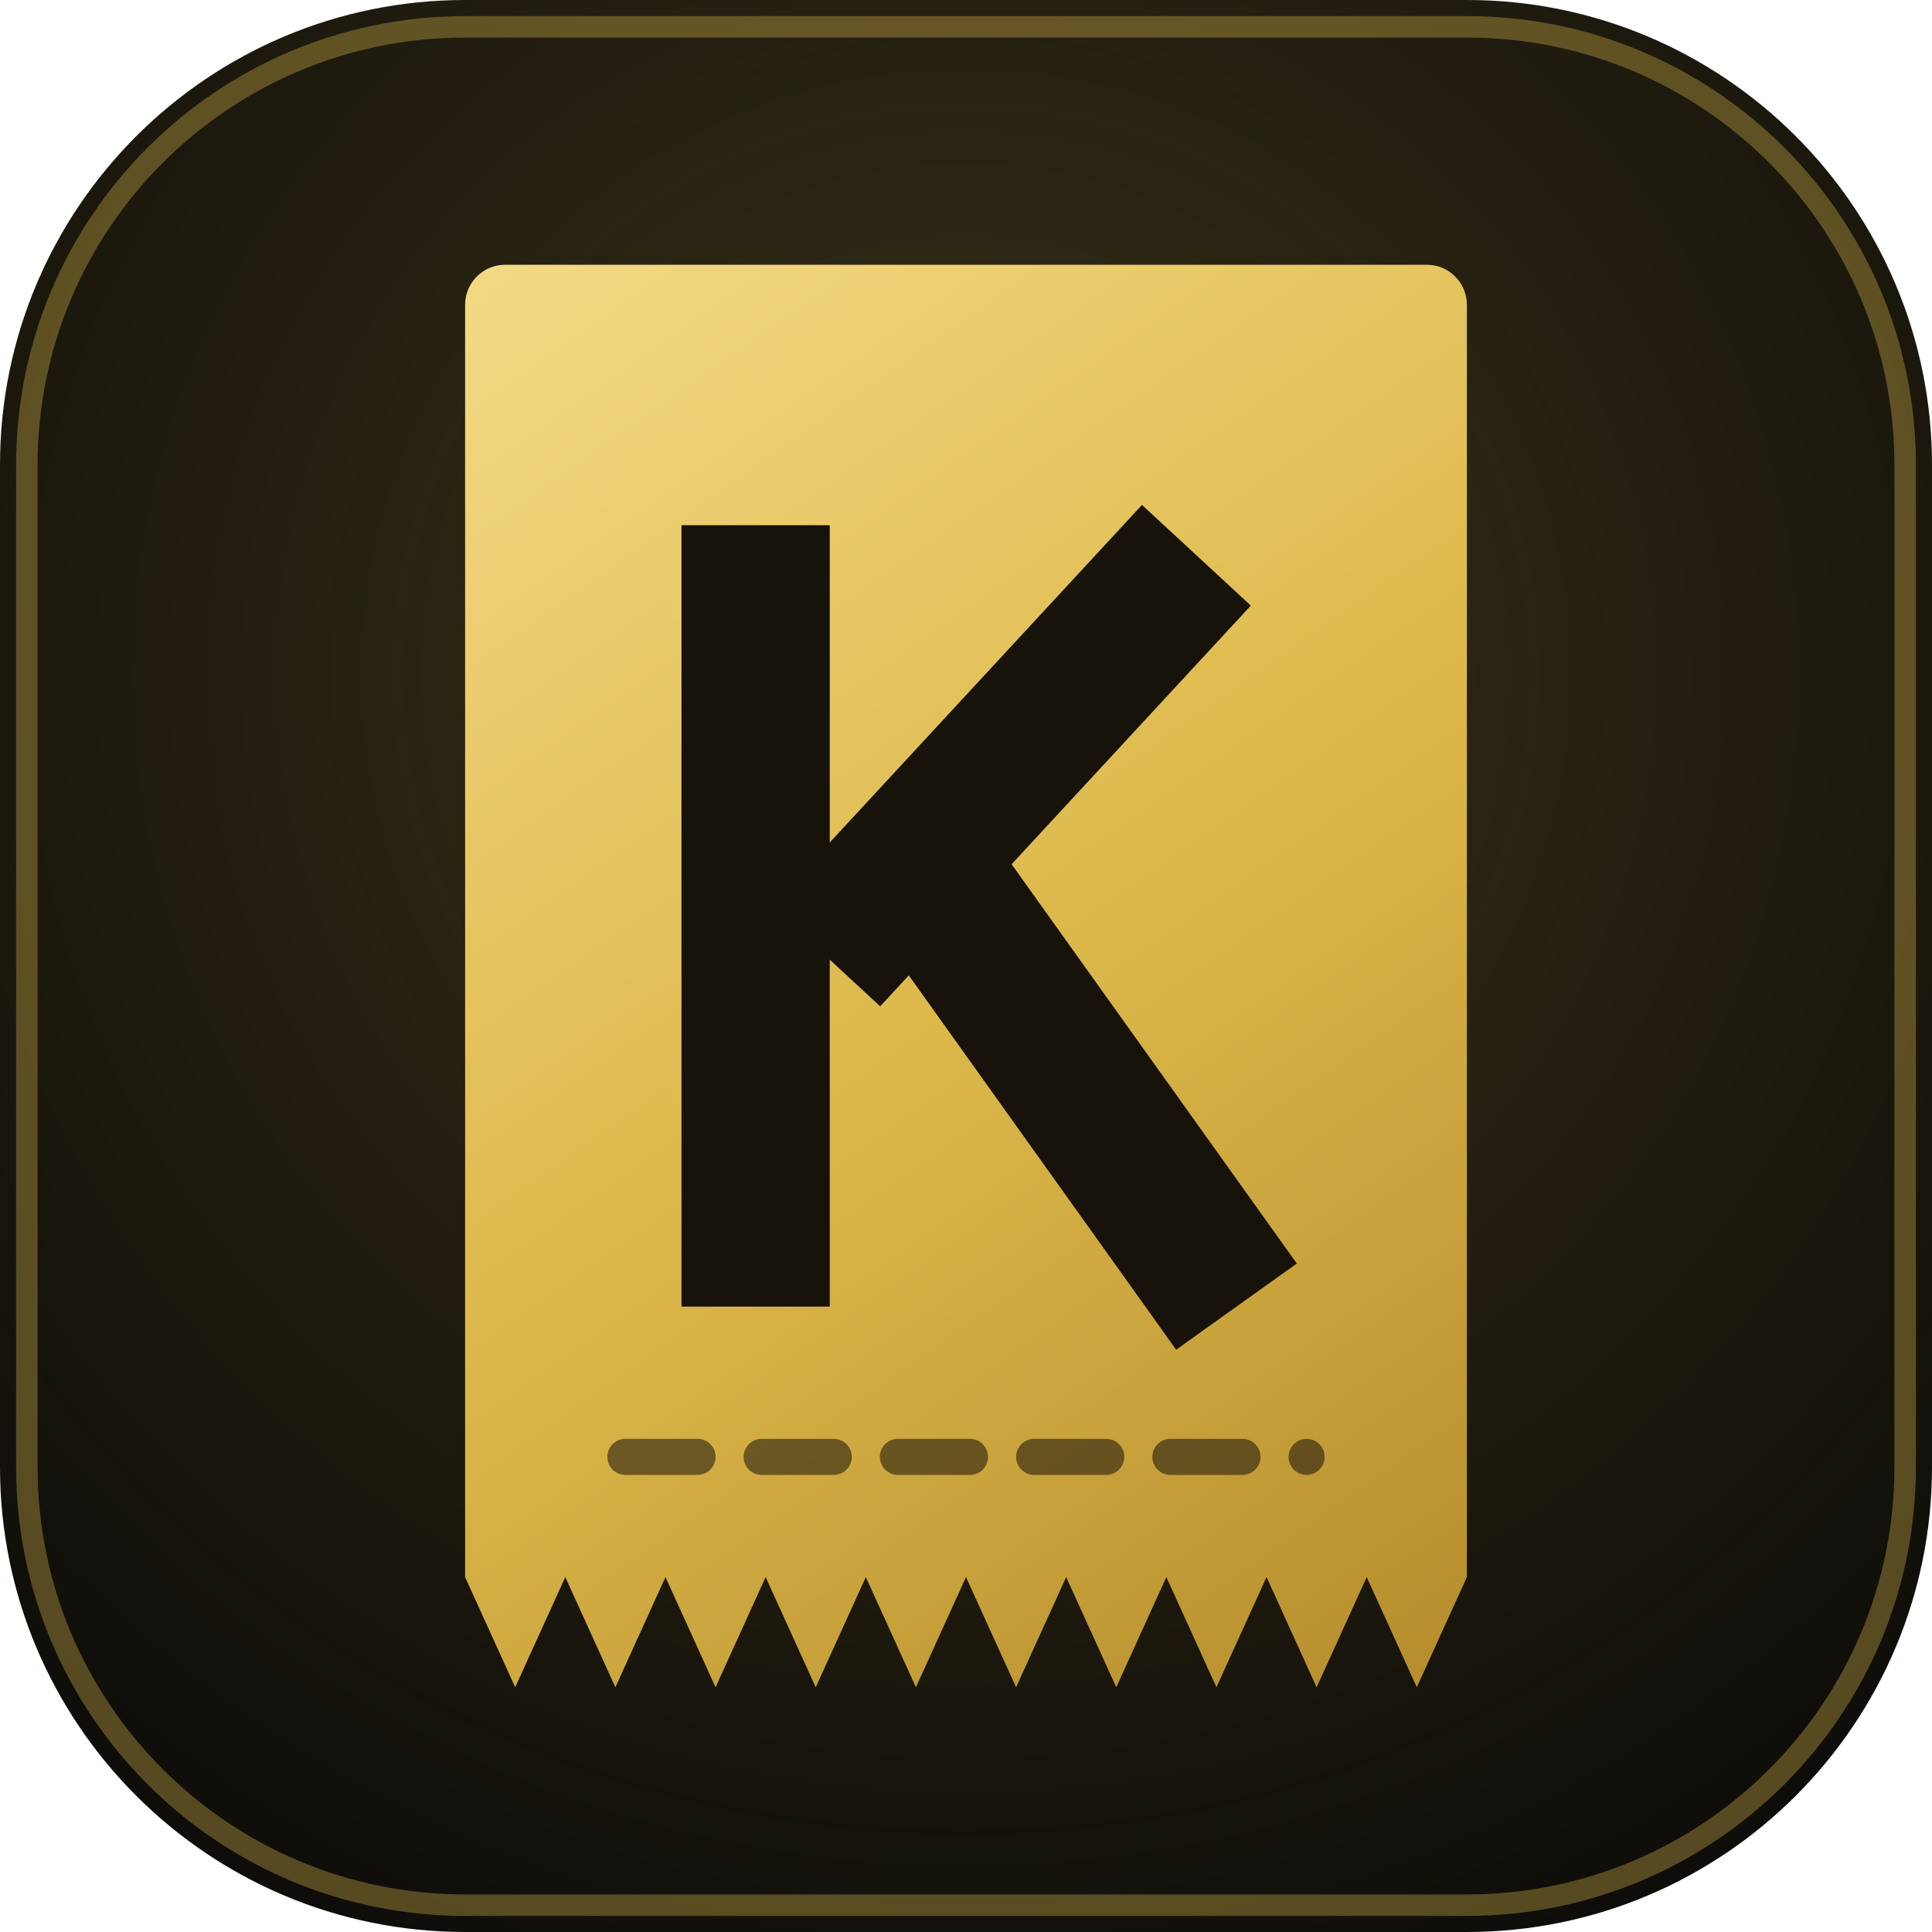
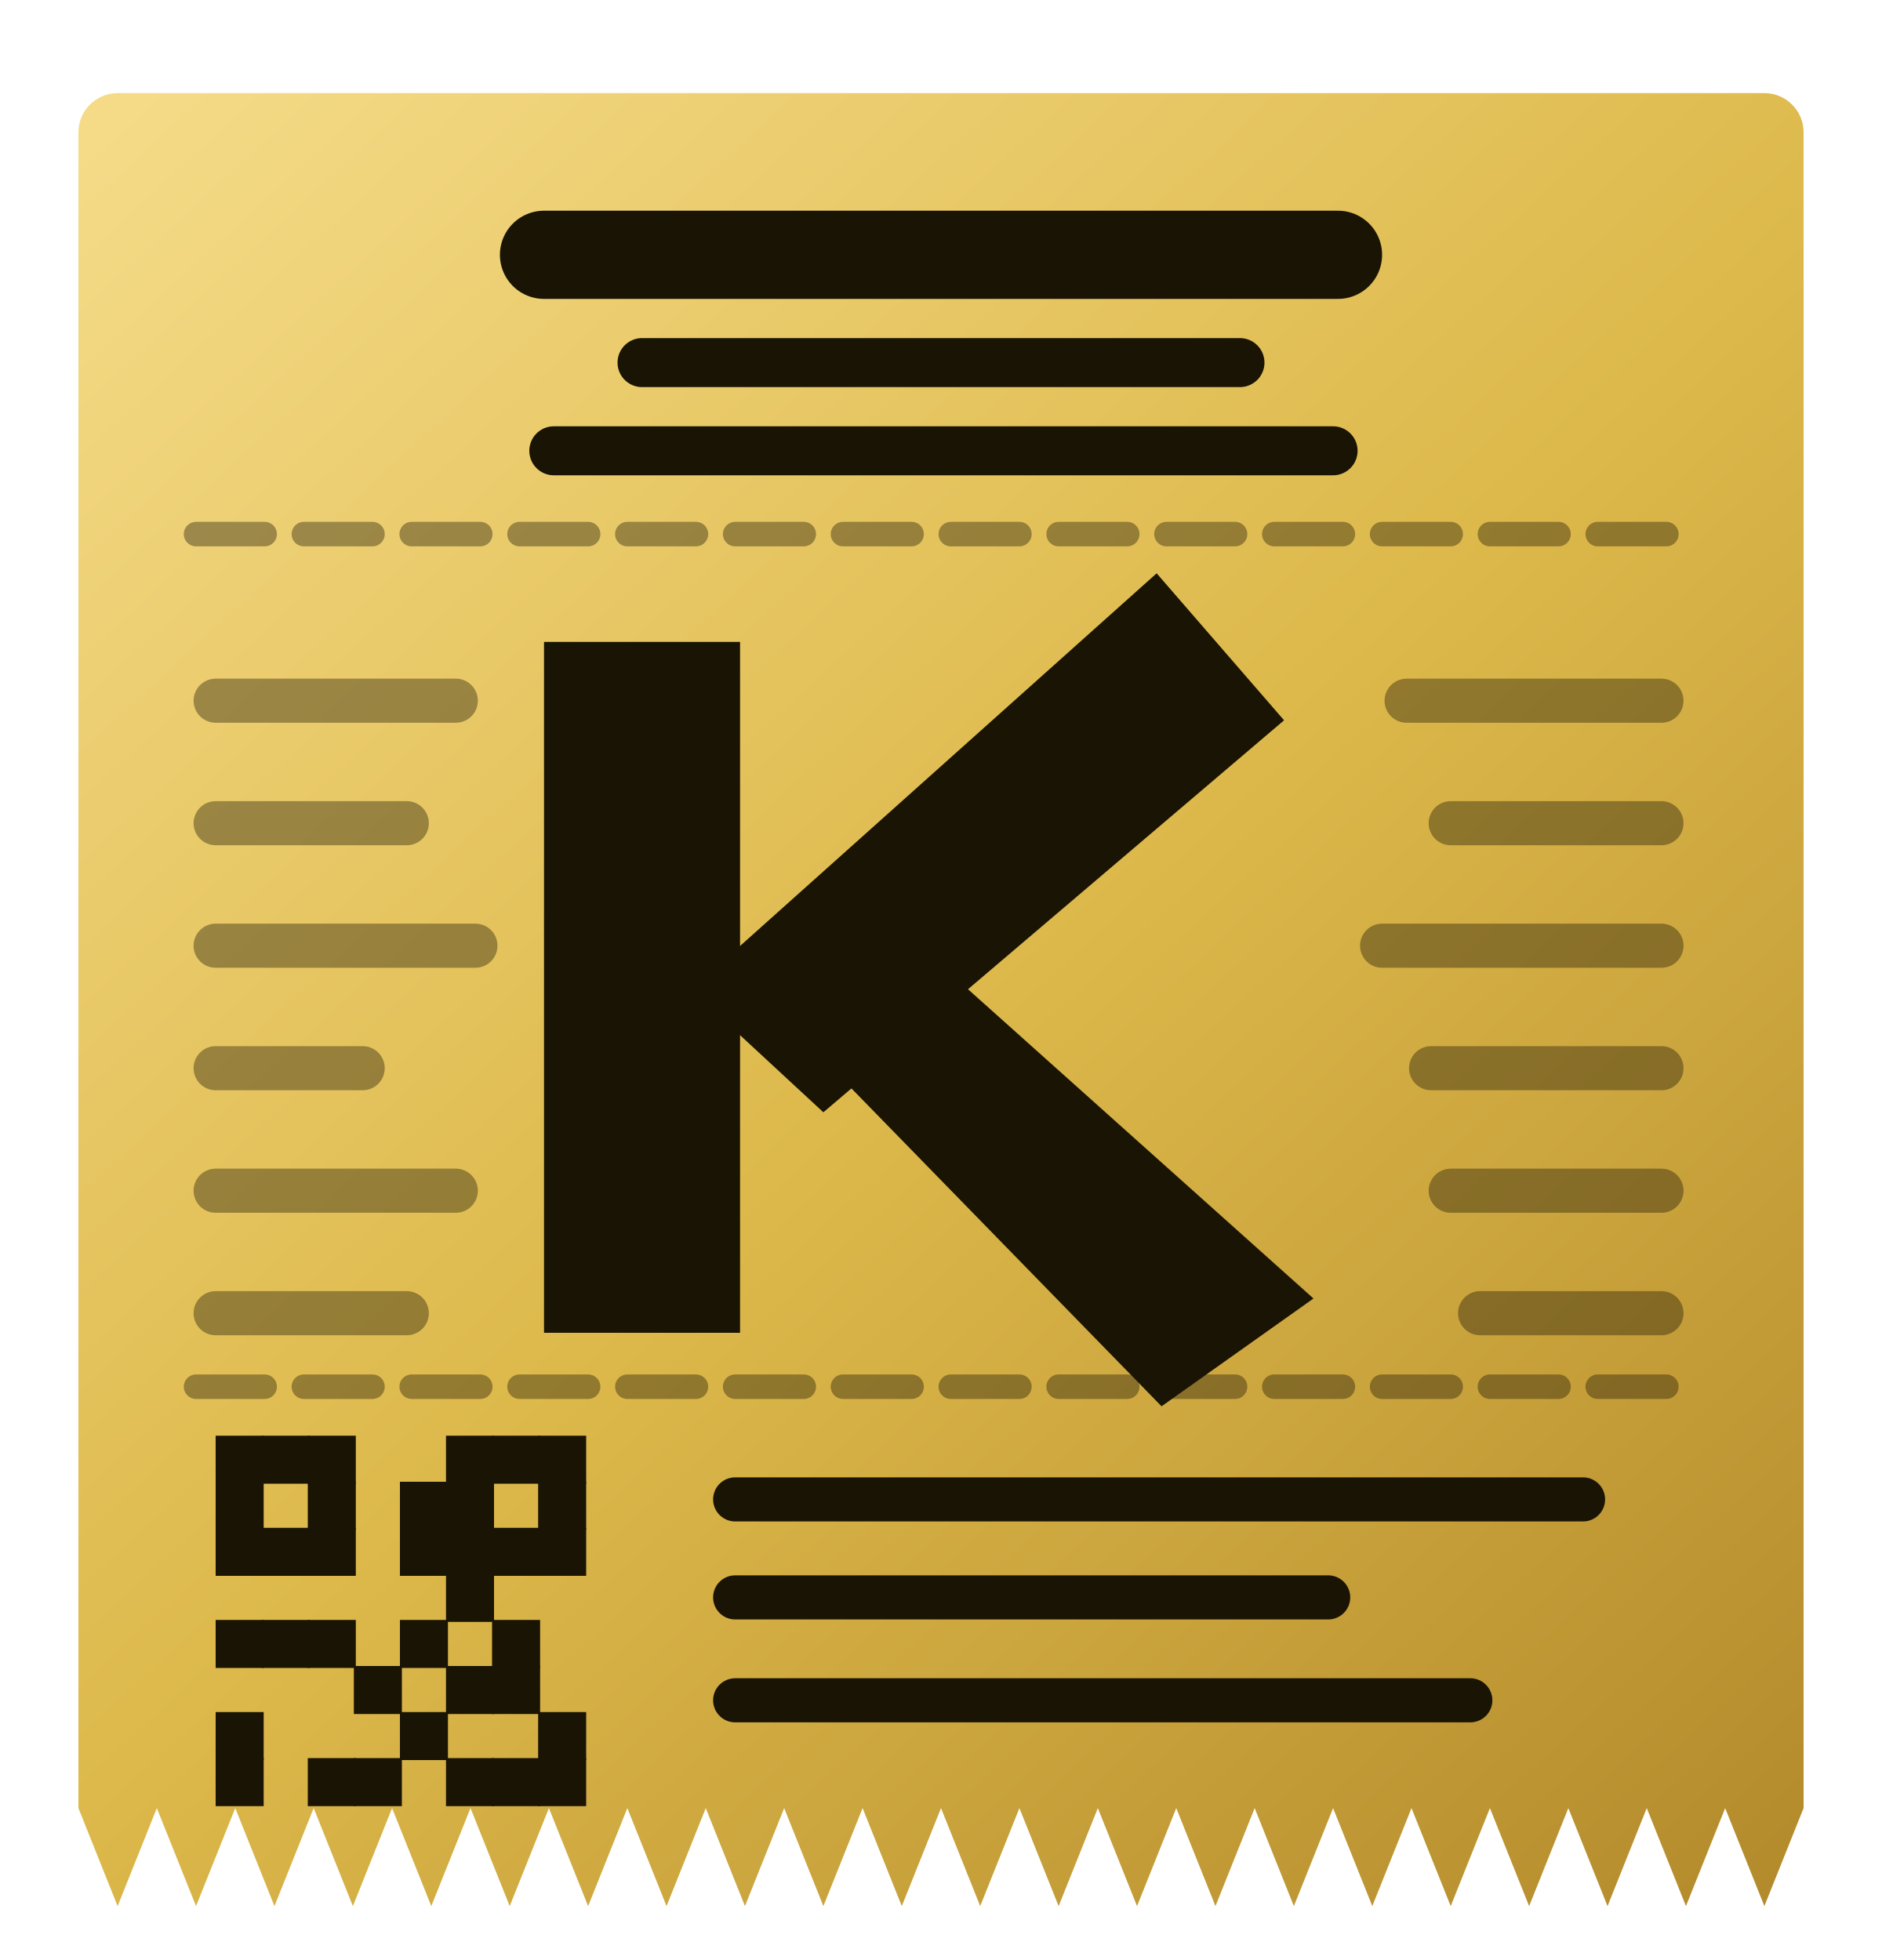
- <svg xmlns="http://www.w3.org/2000/svg" width="108" height="108" viewBox="0 0 108 108">
+ <svg xmlns="http://www.w3.org/2000/svg" viewBox="64 56 384 400" width="384" height="400">
  <defs>
-     <linearGradient id="gx" x1="28" y1="18" x2="80" y2="92" gradientUnits="userSpaceOnUse">
+     <linearGradient id="GRAD" x1="90" y1="75" x2="430" y2="445" gradientUnits="userSpaceOnUse">
      <stop offset="0" stop-color="#F5DB88" />
      <stop offset="0.5" stop-color="#DDB94B" />
      <stop offset="1" stop-color="#B38A2B" />
    </linearGradient>
-     <radialGradient id="glx" cx="0.5" cy="0.35" r="0.75">
-       <stop offset="0" stop-color="#DDB94B" stop-opacity="0.22" />
-       <stop offset="1" stop-color="#DDB94B" stop-opacity="0" />
-     </radialGradient>
  </defs>
-   <rect width="108" height="108" rx="26" fill="#0C0B09" />
-   <rect width="108" height="108" rx="26" fill="url(#glx)" />
-   <rect x="1.5" y="1.5" width="105" height="105" rx="24.5" fill="none" stroke="#DDB94B" stroke-opacity="0.35" stroke-width="1.2" />
-   <g transform="translate(54 54) scale(1.12) translate(-54 -54)">
-     <path d="M31 19 H77 A2 2 0 0 1 79 21 V84.5 L76.50 90 L74.00 84.5 L71.50 90 L69.00 84.5 L66.50 90 L64.00 84.5 L61.50 90 L59.00 84.5 L56.50 90 L54.00 84.5 L51.50 90 L49.00 84.5 L46.50 90 L44.00 84.5 L41.50 90 L39.00 84.5 L36.50 90 L34.00 84.5 L31.50 90 L29.00 84.5 V21 A2 2 0 0 1 31 19 Z" fill="url(#gx)" />
-     <g stroke="#17120A" stroke-width="7.4" fill="none">
-       <line x1="43.5" y1="32" x2="43.5" y2="71" />
-       <line x1="47" y1="53.5" x2="65.5" y2="33.5" />
-       <line x1="52.5" y1="50" x2="67.5" y2="71" />
-     </g>
-     <line x1="37" y1="78.5" x2="71" y2="78.5" stroke="#17120A" stroke-opacity="0.55" stroke-width="1.8" stroke-dasharray="3.6 3.2" stroke-linecap="round" />
+   <path d="M88 75 H424 A8 8 0 0 1 432 83 V425 L424.0 445 L416.0 425 L408.0 445 L400.0 425 L392.0 445 L384.0 425 L376.0 445 L368.0 425 L360.0 445 L352.0 425 L344.0 445 L336.0 425 L328.0 445 L320.0 425 L312.0 445 L304.0 425 L296.0 445 L288.0 425 L280.0 445 L272.0 425 L264.0 445 L256.0 425 L248.0 445 L240.0 425 L232.0 445 L224.0 425 L216.0 445 L208.0 425 L200.0 445 L192.0 425 L184.0 445 L176.0 425 L168.0 445 L160.0 425 L152.0 445 L144.0 425 L136.0 445 L128.0 425 L120.0 445 L112.0 425 L104.0 445 L96.0 425 L88.0 445 L80.0 425 V83 A8 8 0 0 1 88 75 Z" fill="url(#GRAD)" />
+   <g stroke="#1A1405" stroke-linecap="round" fill="none">
+     <line x1="175" y1="108" x2="337" y2="108" stroke-width="18" />
+     <line x1="195" y1="130" x2="317" y2="130" stroke-width="10" />
+     <line x1="177" y1="148" x2="336" y2="148" stroke-width="10" />
+   </g>
+   <g stroke="rgba(26,20,5,.38)" stroke-width="5" stroke-dasharray="14 8" stroke-linecap="round">
+     <line x1="104" y1="165" x2="404" y2="165" />
+     <line x1="104" y1="339" x2="404" y2="339" />
+   </g>
+   <g stroke="rgba(26,20,5,.38)" stroke-width="9" stroke-linecap="round">
+     <line x1="108" y1="199" x2="157" y2="199" />
+     <line x1="108" y1="224" x2="147" y2="224" />
+     <line x1="108" y1="249" x2="161" y2="249" />
+     <line x1="108" y1="274" x2="138" y2="274" />
+     <line x1="108" y1="299" x2="157" y2="299" />
+     <line x1="108" y1="324" x2="147" y2="324" />
+     <line x1="351" y1="199" x2="403" y2="199" />
+     <line x1="360" y1="224" x2="403" y2="224" />
+     <line x1="346" y1="249" x2="403" y2="249" />
+     <line x1="356" y1="274" x2="403" y2="274" />
+     <line x1="360" y1="299" x2="403" y2="299" />
+     <line x1="366" y1="324" x2="403" y2="324" />
+   </g>
+   <g fill="#1A1405">
+     <rect x="175" y="187" width="40" height="141" />
+     <polygon points="205,258 300,173 326,203 232,283" />
+     <polygon points="222,262 246,244 332,321 301,343" />
+     <rect x="108.0" y="349.0" width="9.8" height="9.8" />
+     <rect x="117.4" y="349.0" width="9.8" height="9.8" />
+     <rect x="126.8" y="349.0" width="9.8" height="9.8" />
+     <rect x="155.0" y="349.0" width="9.8" height="9.8" />
+     <rect x="164.4" y="349.0" width="9.8" height="9.8" />
+     <rect x="173.8" y="349.0" width="9.8" height="9.8" />
+     <rect x="108.0" y="358.4" width="9.8" height="9.8" />
+     <rect x="126.8" y="358.4" width="9.8" height="9.8" />
+     <rect x="145.6" y="358.4" width="9.8" height="9.8" />
+     <rect x="155.0" y="358.4" width="9.8" height="9.8" />
+     <rect x="173.8" y="358.4" width="9.8" height="9.8" />
+     <rect x="108.0" y="367.8" width="9.8" height="9.8" />
+     <rect x="117.4" y="367.8" width="9.8" height="9.8" />
+     <rect x="126.8" y="367.8" width="9.8" height="9.8" />
+     <rect x="145.6" y="367.8" width="9.8" height="9.8" />
+     <rect x="155.0" y="367.8" width="9.8" height="9.8" />
+     <rect x="164.4" y="367.8" width="9.8" height="9.8" />
+     <rect x="173.8" y="367.8" width="9.8" height="9.8" />
+     <rect x="155.0" y="377.2" width="9.8" height="9.8" />
+     <rect x="108.0" y="386.6" width="9.8" height="9.8" />
+     <rect x="117.4" y="386.6" width="9.8" height="9.8" />
+     <rect x="126.8" y="386.6" width="9.8" height="9.8" />
+     <rect x="145.6" y="386.6" width="9.8" height="9.8" />
+     <rect x="164.4" y="386.6" width="9.8" height="9.8" />
+     <rect x="136.2" y="396.0" width="9.8" height="9.8" />
+     <rect x="155.0" y="396.0" width="9.8" height="9.8" />
+     <rect x="164.4" y="396.0" width="9.8" height="9.8" />
+     <rect x="108.0" y="405.4" width="9.8" height="9.8" />
+     <rect x="145.6" y="405.4" width="9.8" height="9.8" />
+     <rect x="173.8" y="405.4" width="9.8" height="9.8" />
+     <rect x="108.0" y="414.8" width="9.8" height="9.8" />
+     <rect x="126.8" y="414.8" width="9.8" height="9.8" />
+     <rect x="136.2" y="414.8" width="9.8" height="9.8" />
+     <rect x="155.0" y="414.8" width="9.8" height="9.8" />
+     <rect x="164.4" y="414.8" width="9.8" height="9.8" />
+     <rect x="173.8" y="414.8" width="9.8" height="9.8" />
+   </g>
+   <g stroke="#1A1405" stroke-linecap="round">
+     <line x1="214" y1="362" x2="387" y2="362" stroke-width="9" />
+     <line x1="214" y1="382" x2="335" y2="382" stroke-width="9" />
+     <line x1="214" y1="403" x2="364" y2="403" stroke-width="9" />
  </g>
</svg>
